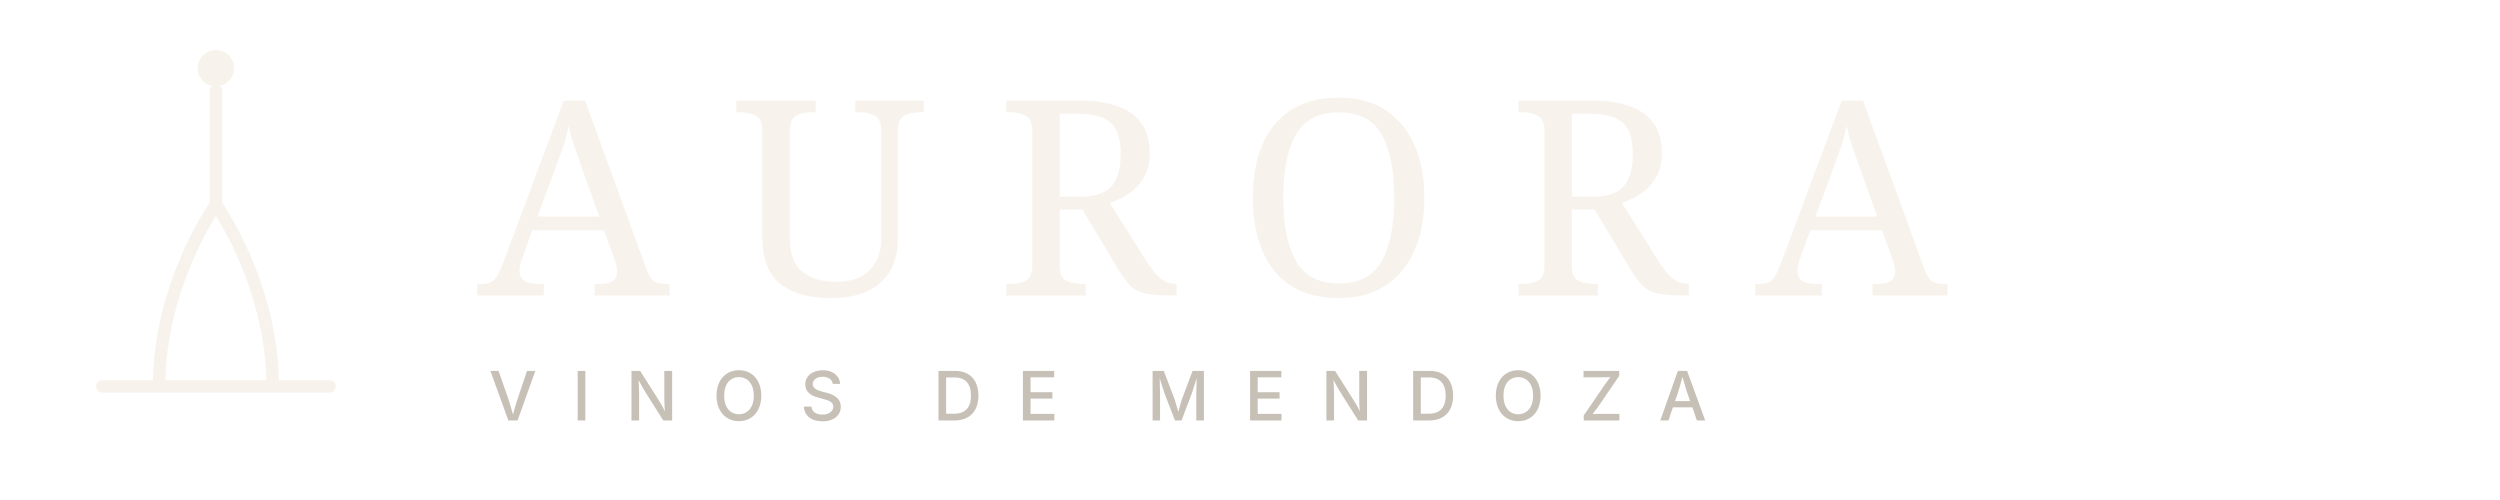
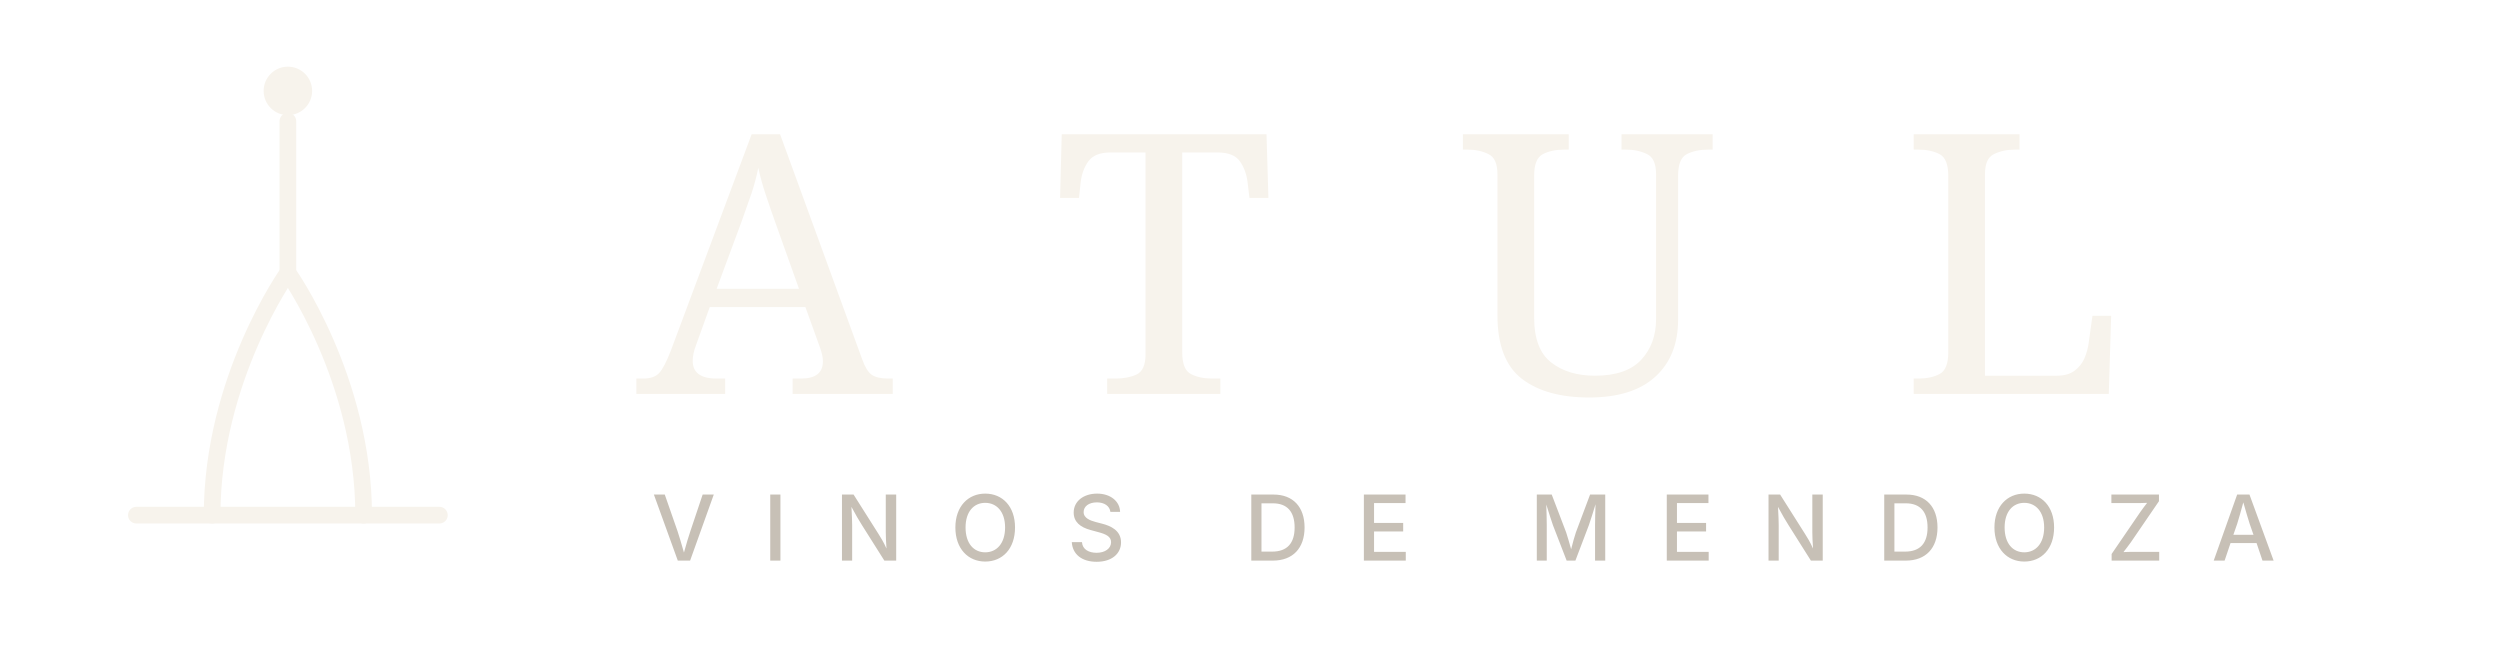
- <svg xmlns="http://www.w3.org/2000/svg" viewBox="0 0 220 44" role="img" aria-label="Aurora Selección">
+ <svg xmlns="http://www.w3.org/2000/svg" viewBox="0 0 165 44" role="img" aria-label="Atul">
  <g fill="none" stroke="#F7F3EC" stroke-width="1.1">
    <path d="M14 34c0-9 5-16 5-16s5 7 5 16" stroke-linecap="round" />
    <path d="M19 18V8" stroke-linecap="round" />
    <circle cx="19" cy="6" r="1.6" fill="#F7F3EC" stroke="none" />
    <path d="M9 34h20" stroke-linecap="round" />
  </g>
-   <text x="42" y="26" font-family="Cormorant Garamond, Georgia, serif" font-size="24" font-weight="300" letter-spacing="6" fill="#F7F3EC">AURORA</text>
+   <text x="42" y="26" font-family="Cormorant Garamond, Georgia, serif" font-size="24" font-weight="300" letter-spacing="12" fill="#F7F3EC">ATUL</text>
  <text x="43" y="37" font-family="Inter, system-ui, sans-serif" font-size="6" font-weight="500" letter-spacing="3.1" fill="#C7C0B6">VINOS DE MENDOZA</text>
</svg>
